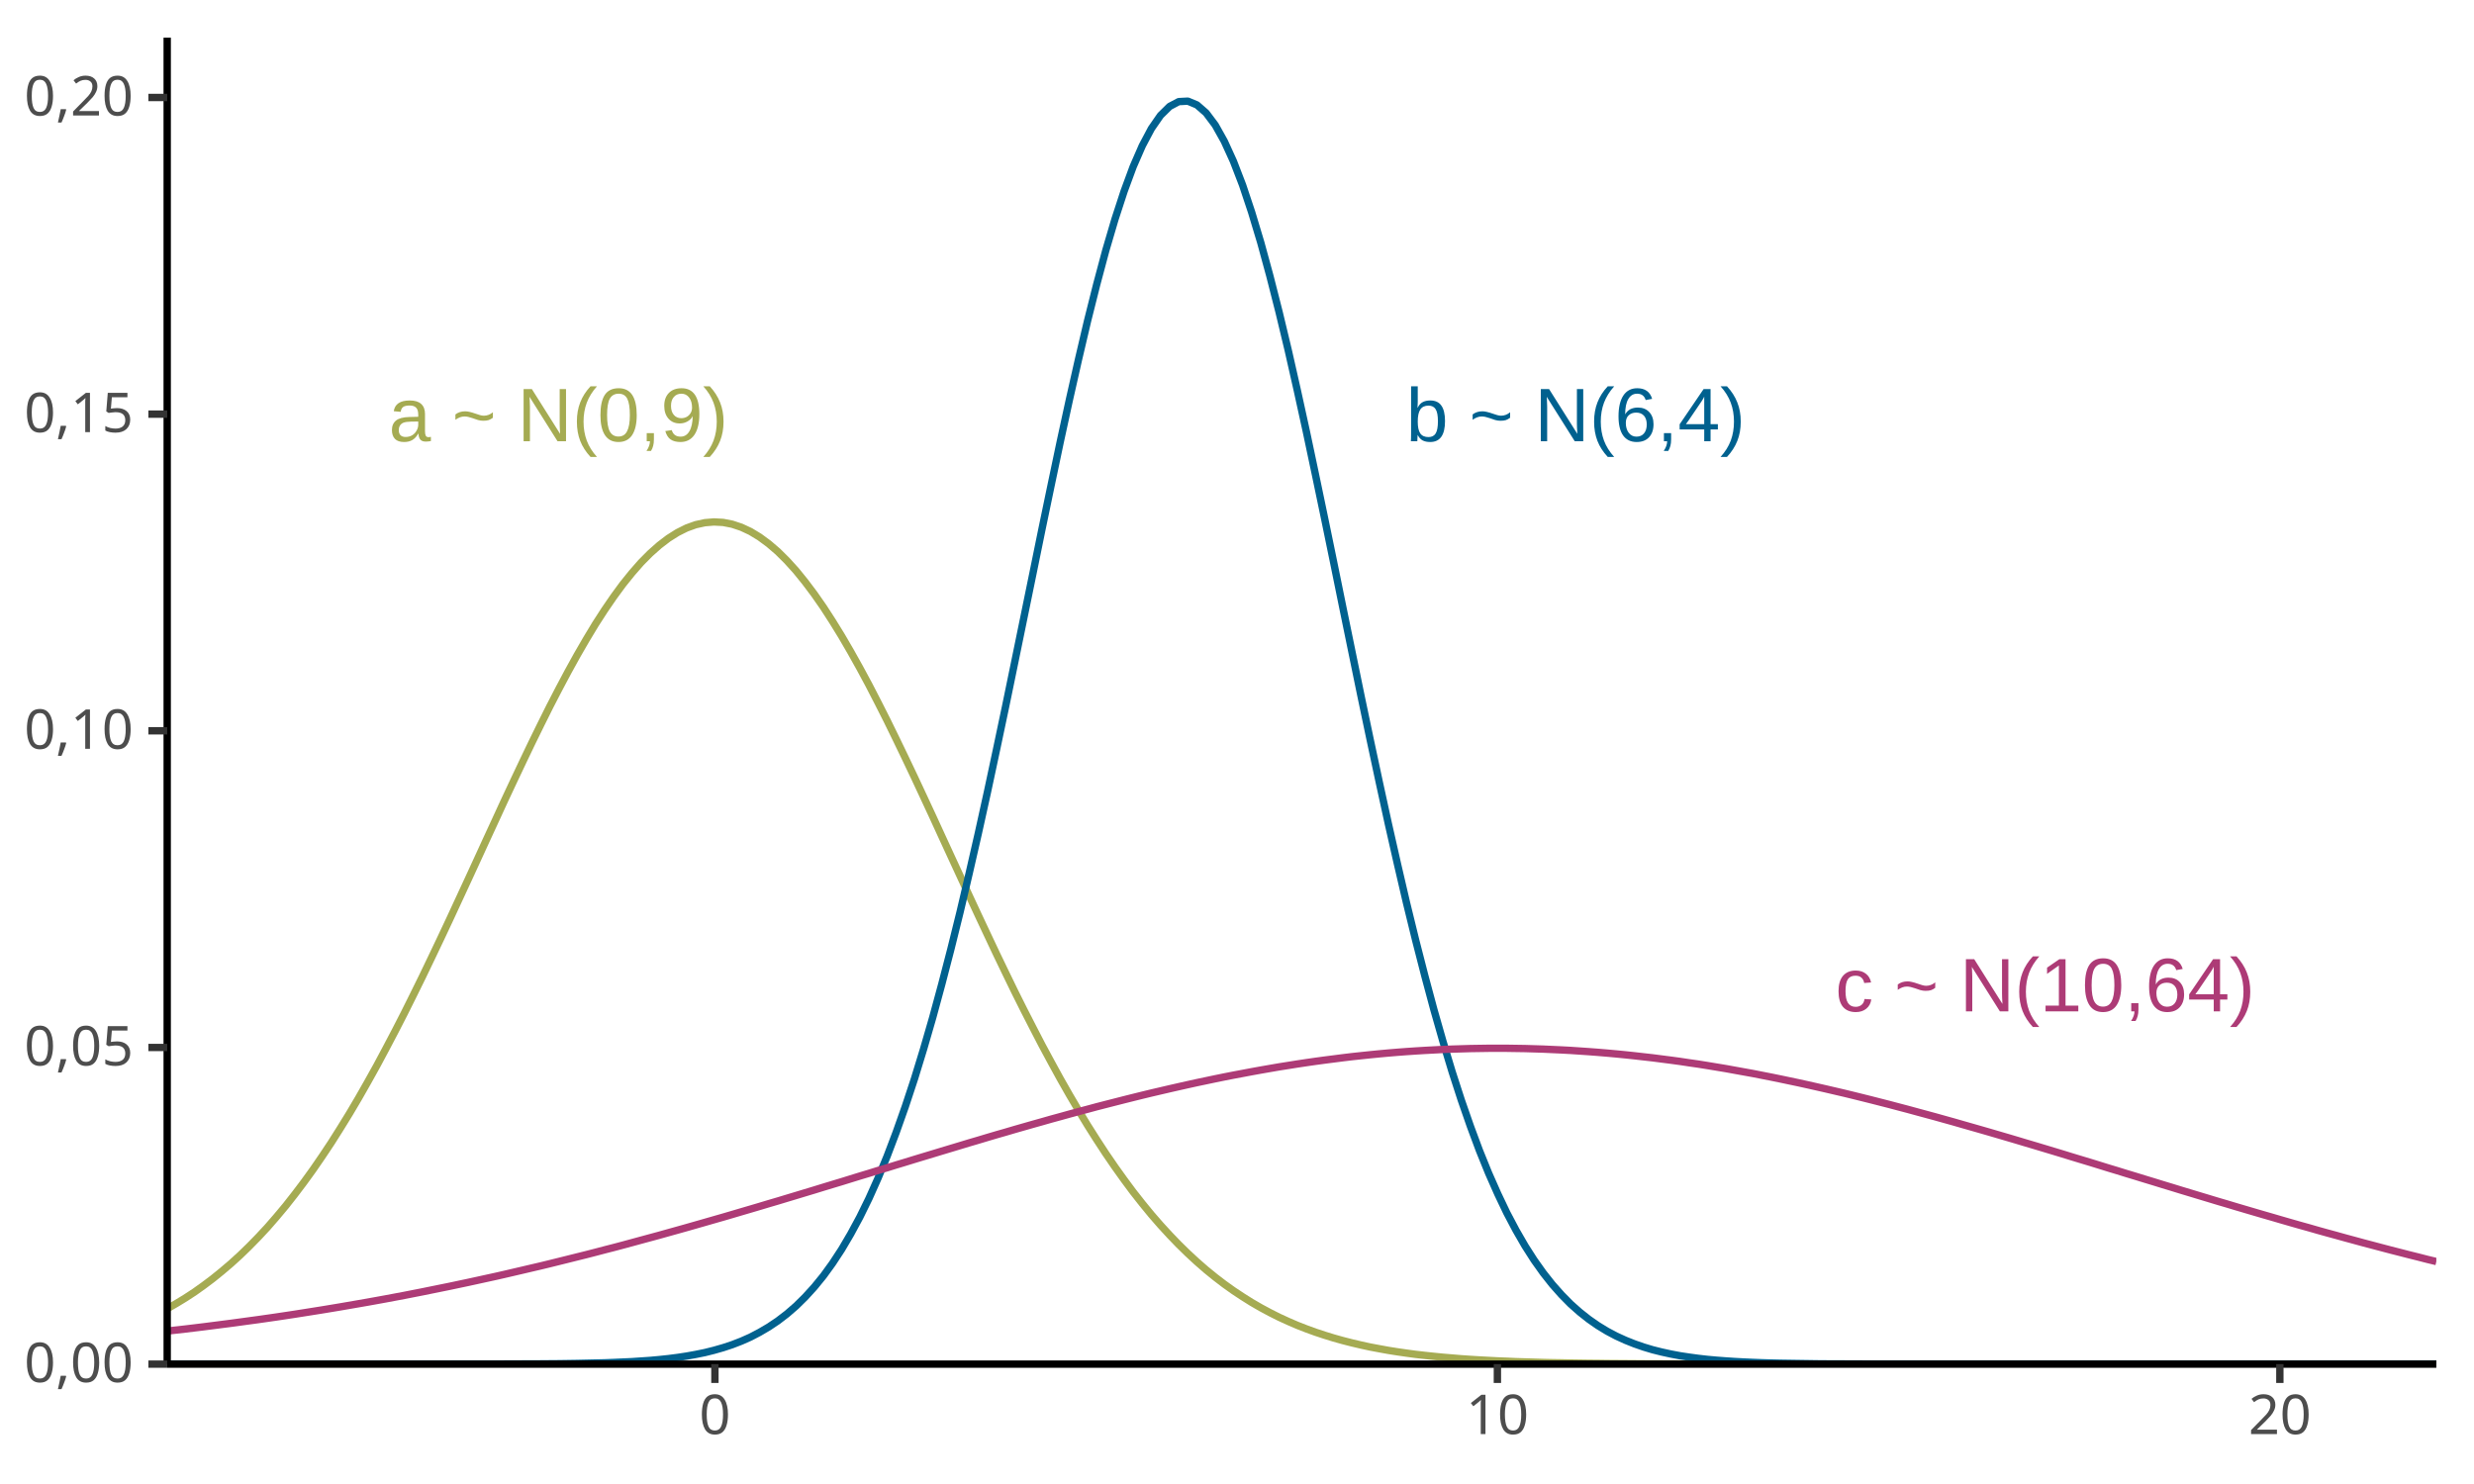
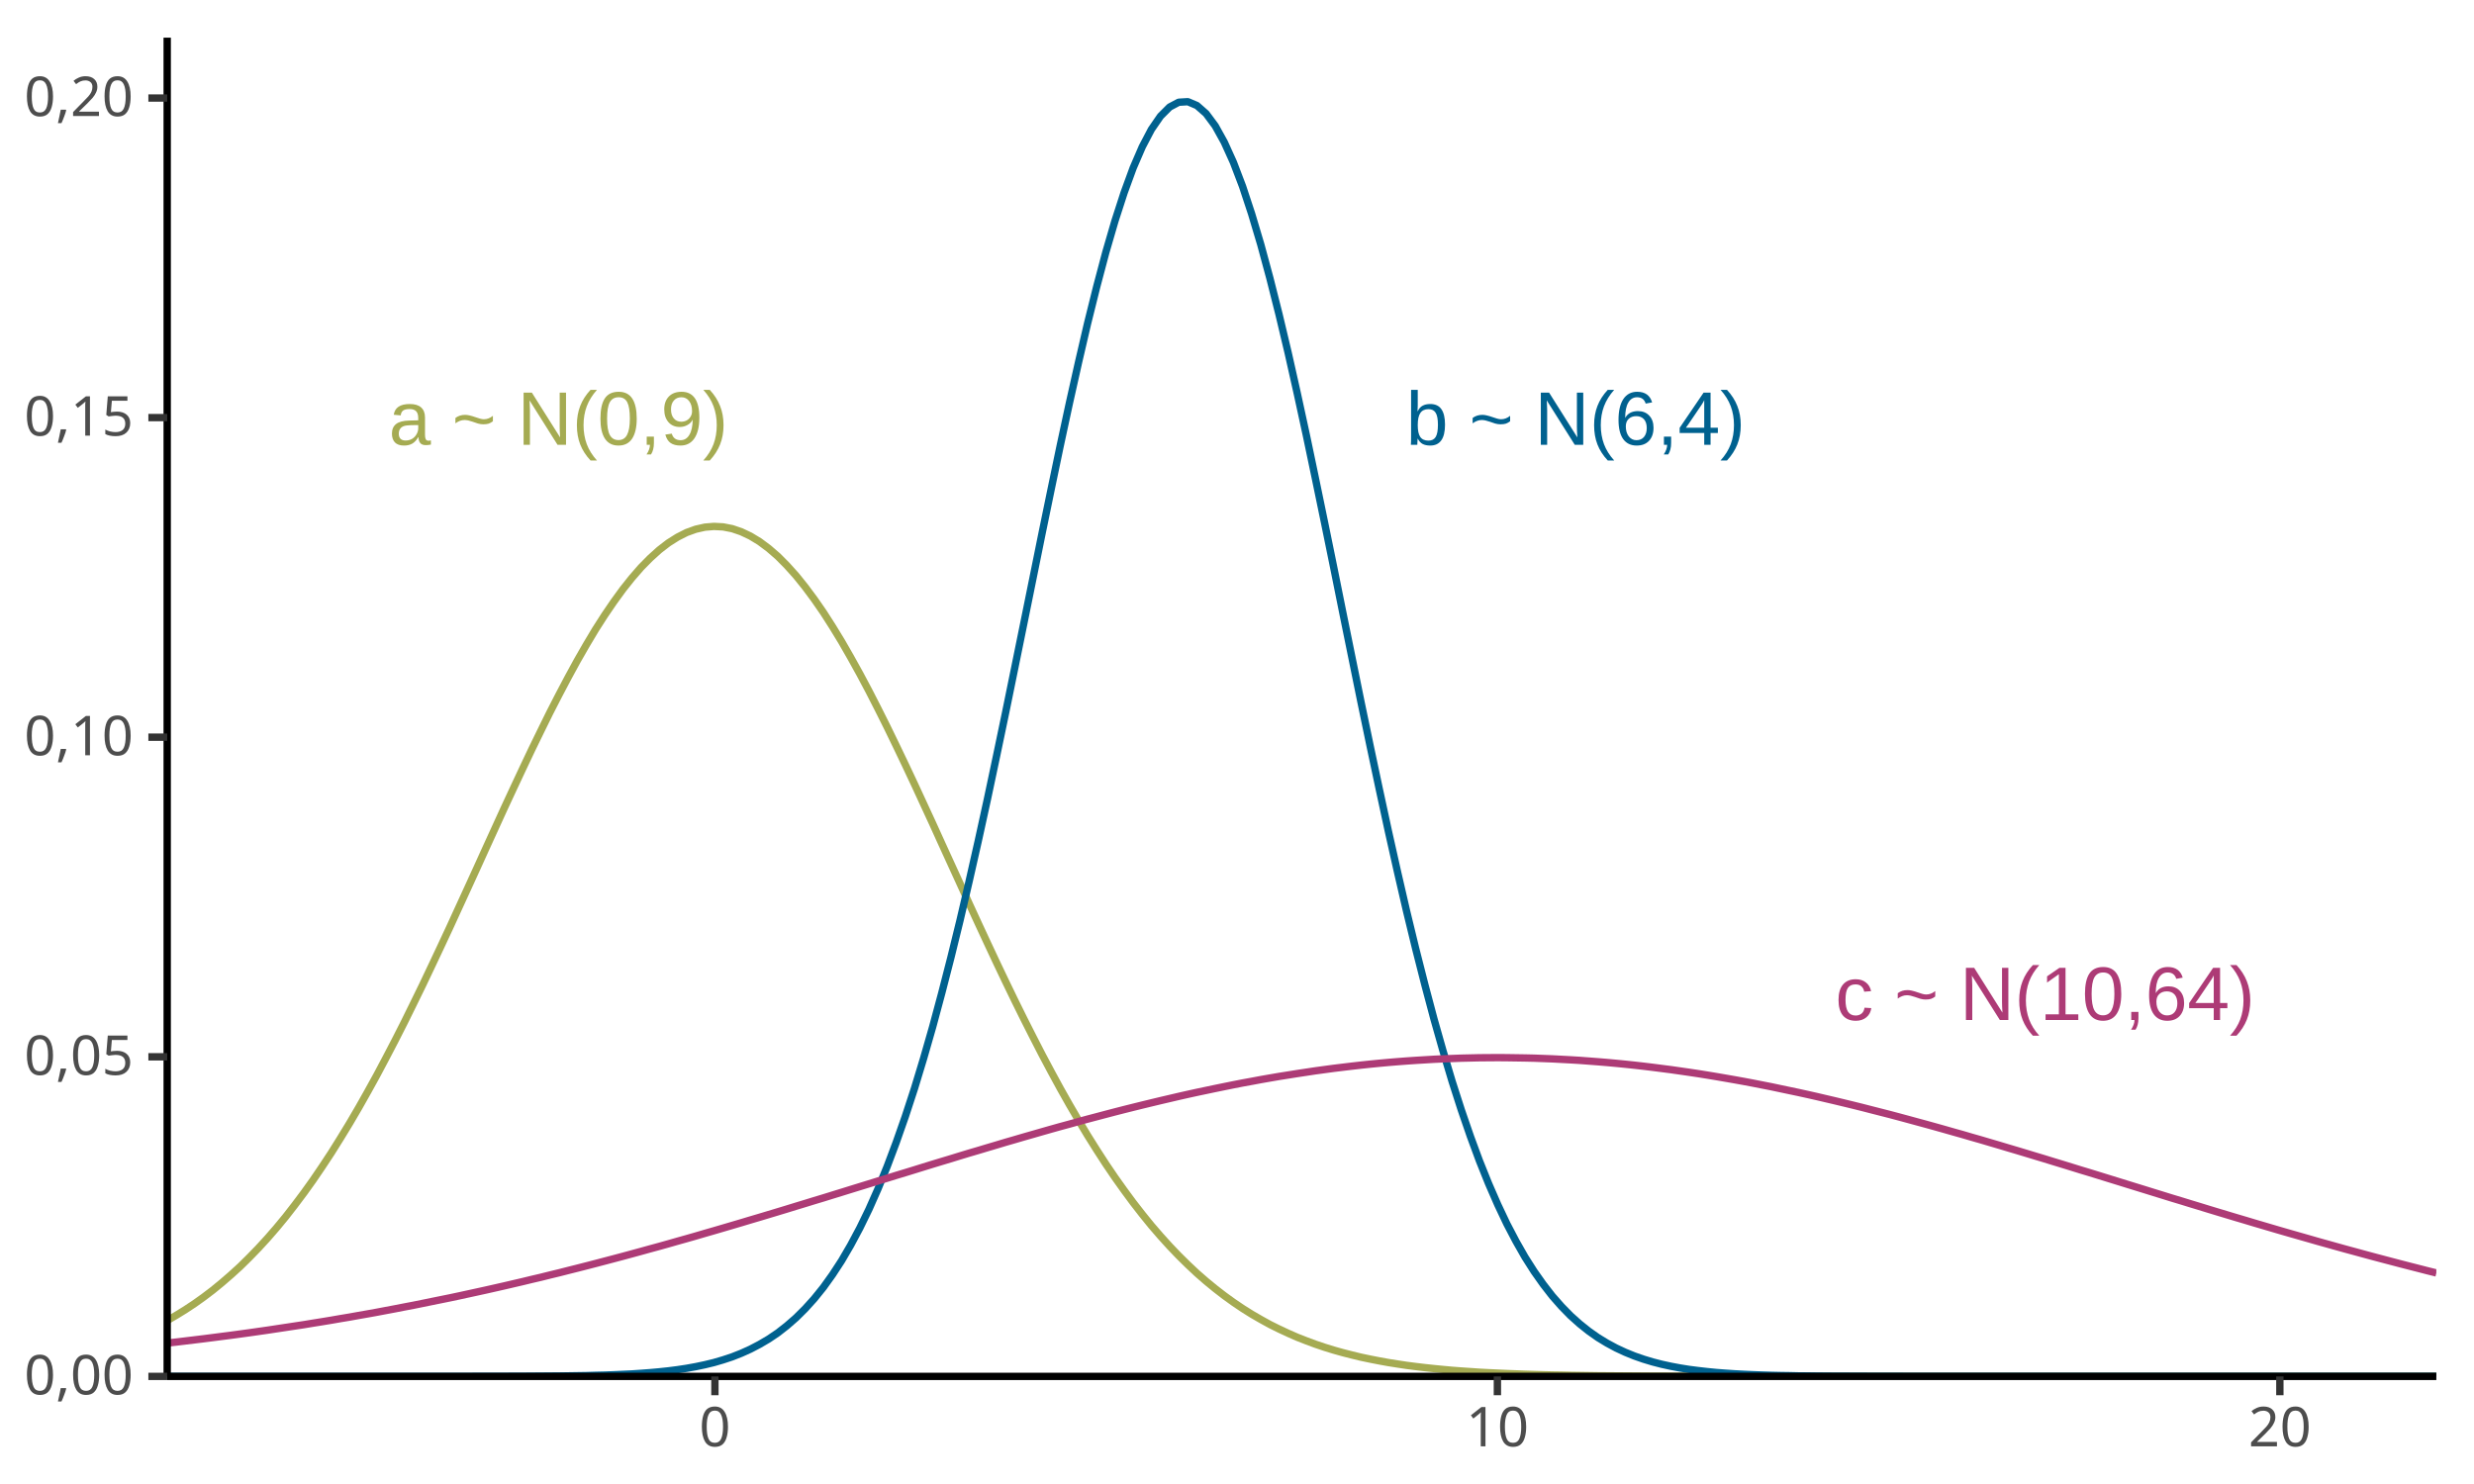
<svg xmlns="http://www.w3.org/2000/svg" class="svglite" width="360.00pt" height="216.00pt" viewBox="0 0 360.00 216.00">
  <defs>
    <style type="text/css">
    .svglite line, .svglite polyline, .svglite polygon, .svglite path, .svglite rect, .svglite circle {
      fill: none;
      stroke: #000000;
      stroke-linecap: round;
      stroke-linejoin: round;
      stroke-miterlimit: 10.00;
    }
  </style>
  </defs>
  <rect width="100%" height="100%" style="stroke: none; fill: #FFFFFF;" />
  <defs>
    <clipPath id="cpMC4wMHwzNjAuMDB8MC4wMHwyMTYuMDA=">
      <rect x="0.00" y="0.00" width="360.00" height="216.00" />
    </clipPath>
  </defs>
  <g clip-path="url(#cpMC4wMHwzNjAuMDB8MC4wMHwyMTYuMDA=)">
    <rect x="0" y="0.00" width="360.00" height="216.00" style="stroke-width: 1.07; stroke: #FFFFFF; fill: #FFFFFF;" />
  </g>
  <defs>
-     <clipPath id="cpMjQuMzN8MzU0LjUyfDUuNDh8MTk4LjU1">
-       <rect x="24.33" y="5.48" width="330.19" height="193.07" />
+     <clipPath id="cpMjQuMzN8MzU0LjUyfDUuNDh8MjAwLjM0">
+       <rect x="24.33" y="5.48" width="330.19" height="194.86" />
    </clipPath>
  </defs>
-   <g clip-path="url(#cpMjQuMzN8MzU0LjUyfDUuNDh8MTk4LjU1)">
-     <rect x="24.33" y="5.48" width="330.19" height="193.07" style="stroke-width: 1.07; stroke: none; fill: #FFFFFF;" />
-     <polyline points="24.33,190.49 25.65,189.73 26.98,188.92 28.31,188.05 29.63,187.11 30.96,186.11 32.28,185.04 33.61,183.91 34.94,182.70 36.26,181.42 37.59,180.06 38.92,178.63 40.24,177.11 41.57,175.52 42.89,173.84 44.22,172.08 45.55,170.24 46.87,168.32 48.20,166.32 49.52,164.23 50.85,162.07 52.18,159.82 53.50,157.50 54.83,155.11 56.15,152.64 57.48,150.11 58.81,147.52 60.13,144.87 61.46,142.17 62.78,139.42 64.11,136.63 65.44,133.80 66.76,130.95 68.09,128.08 69.42,125.19 70.74,122.31 72.07,119.43 73.39,116.56 74.72,113.72 76.05,110.91 77.37,108.15 78.70,105.44 80.02,102.79 81.35,100.22 82.68,97.72 84.00,95.33 85.33,93.03 86.65,90.84 87.98,88.78 89.31,86.84 90.63,85.04 91.96,83.39 93.28,81.88 94.61,80.54 95.94,79.36 97.26,78.35 98.59,77.51 99.91,76.85 101.24,76.37 102.57,76.08 103.89,75.97 105.22,76.04 106.55,76.30 107.87,76.74 109.20,77.36 110.52,78.16 111.85,79.14 113.18,80.28 114.50,81.59 115.83,83.06 117.15,84.69 118.48,86.46 119.81,88.37 121.13,90.41 122.46,92.57 123.78,94.84 125.11,97.22 126.44,99.69 127.76,102.25 129.09,104.88 130.41,107.58 131.74,110.34 133.07,113.14 134.39,115.97 135.72,118.83 137.04,121.71 138.37,124.60 139.70,127.48 141.02,130.35 142.35,133.21 143.68,136.04 145.00,138.84 146.33,141.60 147.65,144.32 148.98,146.98 150.31,149.58 151.63,152.13 152.96,154.60 154.28,157.01 155.61,159.35 156.94,161.61 158.26,163.79 159.59,165.89 160.91,167.91 162.24,169.85 163.57,171.71 164.89,173.49 166.22,175.18 167.54,176.79 168.87,178.32 170.20,179.77 171.52,181.14 172.85,182.44 174.17,183.66 175.50,184.82 176.83,185.90 178.15,186.91 179.48,187.86 180.81,188.74 182.13,189.57 183.46,190.34 184.78,191.05 186.11,191.72 187.44,192.33 188.76,192.90 190.09,193.42 191.41,193.90 192.74,194.34 194.07,194.75 195.39,195.12 196.72,195.46 198.04,195.77 199.37,196.06 200.70,196.31 202.02,196.55 203.35,196.76 204.67,196.95 206.00,197.13 207.33,197.28 208.65,197.42 209.98,197.55 211.30,197.66 212.63,197.77 213.96,197.86 215.28,197.94 216.61,198.01 217.94,198.08 219.26,198.13 220.59,198.19 221.91,198.23 223.24,198.27 224.57,198.31 225.89,198.34 227.22,198.36 228.54,198.39 229.87,198.41 231.20,198.43 232.52,198.44 233.85,198.46 235.17,198.47 236.50,198.48 237.83,198.49 239.15,198.50 240.48,198.51 241.80,198.51 243.13,198.52 244.46,198.52 245.78,198.53 247.11,198.53 248.43,198.53 249.76,198.53 251.09,198.54 252.41,198.54 253.74,198.54 255.07,198.54 256.39,198.54 257.72,198.54 259.04,198.54 260.37,198.54 261.70,198.55 263.02,198.55 264.35,198.55 265.67,198.55 267.00,198.55 268.33,198.55 269.65,198.55 270.98,198.55 272.30,198.55 273.63,198.55 274.96,198.55 276.28,198.55 277.61,198.55 278.93,198.55 280.26,198.55 281.59,198.55 282.91,198.55 284.24,198.55 285.56,198.55 286.89,198.55 288.22,198.55 289.54,198.55 290.87,198.55 292.20,198.55 293.52,198.55 294.85,198.55 296.17,198.55 297.50,198.55 298.83,198.55 300.15,198.55 301.48,198.55 302.80,198.55 304.13,198.55 305.46,198.55 306.78,198.55 308.11,198.55 309.43,198.55 310.76,198.55 312.09,198.55 313.41,198.55 314.74,198.55 316.06,198.55 317.39,198.55 318.72,198.55 320.04,198.55 321.37,198.55 322.69,198.55 324.02,198.55 325.35,198.55 326.67,198.55 328.00,198.55 329.33,198.55 330.65,198.55 331.98,198.55 333.30,198.55 334.63,198.55 335.96,198.55 337.28,198.55 338.61,198.55 339.93,198.55 341.26,198.55 342.59,198.55 343.91,198.55 345.24,198.55 346.56,198.55 347.89,198.55 349.22,198.55 350.54,198.55 351.87,198.55 353.19,198.55 354.52,198.55 " style="stroke-width: 1.07; stroke: #A5AB52; stroke-linecap: butt;" />
-     <polyline points="24.33,198.55 25.65,198.55 26.98,198.55 28.31,198.55 29.63,198.55 30.96,198.55 32.28,198.55 33.61,198.55 34.94,198.55 36.26,198.55 37.59,198.55 38.92,198.55 40.24,198.55 41.57,198.55 42.89,198.55 44.22,198.55 45.55,198.55 46.87,198.55 48.20,198.55 49.52,198.55 50.85,198.55 52.18,198.55 53.50,198.55 54.83,198.55 56.15,198.55 57.48,198.55 58.81,198.55 60.13,198.55 61.46,198.55 62.78,198.55 64.11,198.55 65.44,198.55 66.76,198.54 68.09,198.54 69.42,198.54 70.74,198.54 72.07,198.54 73.39,198.53 74.72,198.53 76.05,198.52 77.37,198.52 78.70,198.51 80.02,198.50 81.35,198.49 82.68,198.47 84.00,198.45 85.33,198.42 86.65,198.39 87.98,198.36 89.31,198.31 90.63,198.25 91.96,198.19 93.28,198.10 94.61,198.01 95.94,197.89 97.26,197.75 98.59,197.58 99.91,197.38 101.24,197.14 102.57,196.87 103.89,196.54 105.22,196.16 106.55,195.72 107.87,195.21 109.20,194.62 110.52,193.93 111.85,193.15 113.18,192.26 114.50,191.25 115.83,190.10 117.15,188.80 118.48,187.34 119.81,185.71 121.13,183.89 122.46,181.86 123.78,179.62 125.11,177.16 126.44,174.45 127.76,171.50 129.09,168.28 130.41,164.80 131.74,161.04 133.07,157.01 134.39,152.70 135.72,148.11 137.04,143.25 138.37,138.13 139.70,132.76 141.02,127.15 142.35,121.33 143.68,115.31 145.00,109.13 146.33,102.82 147.65,96.41 148.98,89.93 150.31,83.44 151.63,76.97 152.96,70.58 154.28,64.30 155.61,58.19 156.94,52.30 158.26,46.68 159.59,41.38 160.91,36.44 162.24,31.92 163.57,27.84 164.89,24.26 166.22,21.21 167.54,18.72 168.87,16.80 170.20,15.49 171.52,14.79 172.85,14.72 174.17,15.27 175.50,16.43 176.83,18.20 178.15,20.56 179.48,23.48 180.81,26.93 182.13,30.89 183.46,35.31 184.78,40.15 186.11,45.37 187.44,50.92 188.76,56.75 190.09,62.81 191.41,69.05 192.74,75.42 194.07,81.88 195.39,88.37 196.72,94.85 198.04,101.28 199.37,107.62 200.70,113.84 202.02,119.89 203.35,125.76 204.67,131.43 206.00,136.86 207.33,142.04 208.65,146.96 209.98,151.62 211.30,155.99 212.63,160.10 213.96,163.92 215.28,167.47 216.61,170.75 217.94,173.76 219.26,176.53 220.59,179.05 221.91,181.34 223.24,183.42 224.57,185.29 225.89,186.96 227.22,188.46 228.54,189.80 229.87,190.98 231.20,192.03 232.52,192.95 233.85,193.76 235.17,194.46 236.50,195.07 237.83,195.60 239.15,196.06 240.48,196.46 241.80,196.79 243.13,197.08 244.46,197.33 245.78,197.53 247.11,197.71 248.43,197.86 249.76,197.98 251.09,198.08 252.41,198.17 253.74,198.24 255.07,198.30 256.39,198.35 257.72,198.39 259.04,198.42 260.37,198.44 261.70,198.46 263.02,198.48 264.35,198.50 265.67,198.51 267.00,198.52 268.33,198.52 269.65,198.53 270.98,198.53 272.30,198.54 273.63,198.54 274.96,198.54 276.28,198.54 277.61,198.54 278.93,198.55 280.26,198.55 281.59,198.55 282.91,198.55 284.24,198.55 285.56,198.55 286.89,198.55 288.22,198.55 289.54,198.55 290.87,198.55 292.20,198.55 293.52,198.55 294.85,198.55 296.17,198.55 297.50,198.55 298.83,198.55 300.15,198.55 301.48,198.55 302.80,198.55 304.13,198.55 305.46,198.55 306.78,198.55 308.11,198.55 309.43,198.55 310.76,198.55 312.09,198.55 313.41,198.55 314.74,198.55 316.06,198.55 317.39,198.55 318.72,198.55 320.04,198.55 321.37,198.55 322.69,198.55 324.02,198.55 325.35,198.55 326.67,198.55 328.00,198.55 329.33,198.55 330.65,198.55 331.98,198.55 333.30,198.55 334.63,198.55 335.96,198.55 337.28,198.55 338.61,198.55 339.93,198.55 341.26,198.55 342.59,198.55 343.91,198.55 345.24,198.55 346.56,198.55 347.89,198.55 349.22,198.55 350.54,198.55 351.87,198.55 353.19,198.55 354.52,198.55 " style="stroke-width: 1.07; stroke: #00618F; stroke-linecap: butt;" />
-     <polyline points="24.33,193.74 25.65,193.59 26.98,193.44 28.31,193.28 29.63,193.12 30.96,192.95 32.28,192.78 33.61,192.61 34.94,192.43 36.26,192.25 37.59,192.07 38.92,191.88 40.24,191.69 41.57,191.49 42.89,191.29 44.22,191.08 45.55,190.87 46.87,190.66 48.20,190.44 49.52,190.22 50.85,189.99 52.18,189.76 53.50,189.53 54.83,189.29 56.15,189.05 57.48,188.80 58.81,188.55 60.13,188.29 61.46,188.03 62.78,187.76 64.11,187.49 65.44,187.22 66.76,186.94 68.09,186.66 69.42,186.37 70.74,186.08 72.07,185.79 73.39,185.49 74.72,185.18 76.05,184.87 77.37,184.56 78.70,184.25 80.02,183.93 81.35,183.60 82.68,183.27 84.00,182.94 85.33,182.61 86.65,182.27 87.98,181.92 89.31,181.58 90.63,181.23 91.96,180.87 93.28,180.51 94.61,180.15 95.94,179.79 97.26,179.42 98.59,179.05 99.91,178.68 101.24,178.30 102.57,177.92 103.89,177.54 105.22,177.16 106.55,176.77 107.87,176.38 109.20,175.99 110.52,175.60 111.85,175.20 113.18,174.81 114.50,174.41 115.83,174.01 117.15,173.61 118.48,173.21 119.81,172.80 121.13,172.40 122.46,172.00 123.78,171.59 125.11,171.18 126.44,170.78 127.76,170.37 129.09,169.97 130.41,169.56 131.74,169.16 133.07,168.75 134.39,168.35 135.72,167.95 137.04,167.55 138.37,167.15 139.70,166.75 141.02,166.35 142.35,165.96 143.68,165.56 145.00,165.17 146.33,164.79 147.65,164.40 148.98,164.02 150.31,163.64 151.63,163.27 152.96,162.89 154.28,162.53 155.61,162.16 156.94,161.80 158.26,161.45 159.59,161.09 160.91,160.75 162.24,160.41 163.57,160.07 164.89,159.74 166.22,159.41 167.54,159.09 168.87,158.78 170.20,158.47 171.52,158.17 172.85,157.87 174.17,157.58 175.50,157.30 176.83,157.02 178.15,156.75 179.48,156.49 180.81,156.24 182.13,155.99 183.46,155.75 184.78,155.52 186.11,155.29 187.44,155.08 188.76,154.87 190.09,154.67 191.41,154.48 192.74,154.30 194.07,154.13 195.39,153.96 196.72,153.80 198.04,153.66 199.37,153.52 200.70,153.39 202.02,153.27 203.35,153.16 204.67,153.06 206.00,152.97 207.33,152.89 208.65,152.82 209.98,152.75 211.30,152.70 212.63,152.66 213.96,152.62 215.28,152.60 216.61,152.58 217.94,152.58 219.26,152.58 220.59,152.60 221.91,152.62 223.24,152.66 224.57,152.70 225.89,152.76 227.22,152.82 228.54,152.89 229.87,152.98 231.20,153.07 232.52,153.17 233.85,153.28 235.17,153.40 236.50,153.53 237.83,153.67 239.15,153.82 240.48,153.97 241.80,154.14 243.13,154.31 244.46,154.49 245.78,154.69 247.11,154.88 248.43,155.09 249.76,155.31 251.09,155.53 252.41,155.77 253.74,156.01 255.07,156.25 256.39,156.51 257.72,156.77 259.04,157.04 260.37,157.32 261.70,157.60 263.02,157.89 264.35,158.19 265.67,158.49 267.00,158.80 268.33,159.11 269.65,159.43 270.98,159.76 272.30,160.09 273.63,160.43 274.96,160.77 276.28,161.12 277.61,161.47 278.93,161.83 280.26,162.19 281.59,162.55 282.91,162.92 284.24,163.29 285.56,163.67 286.89,164.05 288.22,164.43 289.54,164.81 290.87,165.20 292.20,165.59 293.52,165.98 294.85,166.38 296.17,166.77 297.50,167.17 298.83,167.57 300.15,167.97 301.48,168.38 302.80,168.78 304.13,169.18 305.46,169.59 306.78,170.00 308.11,170.40 309.43,170.81 310.76,171.21 312.09,171.62 313.41,172.02 314.74,172.43 316.06,172.83 317.39,173.24 318.72,173.64 320.04,174.04 321.37,174.44 322.69,174.84 324.02,175.23 325.35,175.63 326.67,176.02 328.00,176.41 329.33,176.80 330.65,177.18 331.98,177.57 333.30,177.95 334.63,178.33 335.96,178.70 337.28,179.08 338.61,179.45 339.93,179.81 341.26,180.18 342.59,180.54 343.91,180.90 345.24,181.25 346.56,181.60 347.89,181.95 349.22,182.29 350.54,182.63 351.87,182.96 353.19,183.30 354.52,183.62 " style="stroke-width: 1.07; stroke: #AD3B76; stroke-linecap: butt;" />
-     <text x="81.26" y="64.23" text-anchor="middle" style="font-size: 11.04px; fill: #A5AB52; font-family: Arial;" textLength="49.36px" lengthAdjust="spacingAndGlyphs">a ~ N(0,9)</text>
-     <text x="229.28" y="64.23" text-anchor="middle" style="font-size: 11.04px; fill: #00618F; font-family: Arial;" textLength="49.36px" lengthAdjust="spacingAndGlyphs">b ~ N(6,4)</text>
-     <text x="297.59" y="147.20" text-anchor="middle" style="font-size: 11.04px; fill: #AD3B76; font-family: Arial;" textLength="61.01px" lengthAdjust="spacingAndGlyphs">c ~ N(10,64)</text>
+   <g clip-path="url(#cpMjQuMzN8MzU0LjUyfDUuNDh8MjAwLjM0)">
+     <rect x="24.33" y="5.48" width="330.19" height="194.86" style="stroke-width: 1.07; stroke: none; fill: #FFFFFF;" />
+     <polyline points="24.33,192.21 25.65,191.44 26.98,190.62 28.31,189.74 29.63,188.80 30.96,187.79 32.28,186.71 33.61,185.56 34.94,184.35 36.26,183.05 37.59,181.68 38.92,180.23 40.24,178.71 41.57,177.10 42.89,175.40 44.22,173.63 45.55,171.77 46.87,169.83 48.20,167.81 49.52,165.70 50.85,163.52 52.18,161.25 53.50,158.91 54.83,156.50 56.15,154.01 57.48,151.46 58.81,148.84 60.13,146.16 61.46,143.44 62.78,140.66 64.11,137.84 65.44,134.99 66.76,132.11 68.09,129.21 69.42,126.30 70.74,123.39 72.07,120.48 73.39,117.59 74.72,114.73 76.05,111.89 77.37,109.10 78.70,106.37 80.02,103.69 81.35,101.10 82.68,98.58 84.00,96.16 85.33,93.84 86.65,91.63 87.98,89.55 89.31,87.60 90.63,85.78 91.96,84.11 93.28,82.59 94.61,81.24 95.94,80.04 97.26,79.02 98.59,78.18 99.91,77.51 101.24,77.03 102.57,76.73 103.89,76.62 105.22,76.69 106.55,76.95 107.87,77.40 109.20,78.03 110.52,78.83 111.85,79.82 113.18,80.97 114.50,82.30 115.83,83.78 117.15,85.42 118.48,87.21 119.81,89.13 121.13,91.19 122.46,93.37 123.78,95.67 125.11,98.07 126.44,100.57 127.76,103.15 129.09,105.81 130.41,108.53 131.74,111.31 133.07,114.14 134.39,117.00 135.72,119.88 137.04,122.79 138.37,125.70 139.70,128.61 141.02,131.51 142.35,134.40 143.68,137.26 145.00,140.08 146.33,142.87 147.65,145.60 148.98,148.29 150.31,150.92 151.63,153.49 152.96,155.99 154.28,158.42 155.61,160.78 156.94,163.06 158.26,165.26 159.59,167.38 160.91,169.42 162.24,171.38 163.57,173.25 164.89,175.04 166.22,176.75 167.54,178.38 168.87,179.92 170.20,181.39 171.52,182.77 172.85,184.08 174.17,185.32 175.50,186.48 176.83,187.57 178.15,188.59 179.48,189.55 180.81,190.45 182.13,191.28 183.46,192.05 184.78,192.78 186.11,193.44 187.44,194.06 188.76,194.64 190.09,195.16 191.41,195.65 192.74,196.10 194.07,196.51 195.39,196.88 196.72,197.22 198.04,197.54 199.37,197.82 200.70,198.08 202.02,198.32 203.35,198.53 204.67,198.73 206.00,198.90 207.33,199.06 208.65,199.20 209.98,199.33 211.30,199.45 212.63,199.55 213.96,199.64 215.28,199.73 216.61,199.80 217.94,199.86 219.26,199.92 220.59,199.97 221.91,200.02 223.24,200.06 224.57,200.10 225.89,200.13 227.22,200.15 228.54,200.18 229.87,200.20 231.20,200.22 232.52,200.24 233.85,200.25 235.17,200.26 236.50,200.27 237.83,200.28 239.15,200.29 240.48,200.30 241.80,200.30 243.13,200.31 244.46,200.31 245.78,200.32 247.11,200.32 248.43,200.32 249.76,200.33 251.09,200.33 252.41,200.33 253.74,200.33 255.07,200.33 256.39,200.33 257.72,200.34 259.04,200.34 260.37,200.34 261.70,200.34 263.02,200.34 264.35,200.34 265.67,200.34 267.00,200.34 268.33,200.34 269.65,200.34 270.98,200.34 272.30,200.34 273.63,200.34 274.96,200.34 276.28,200.34 277.61,200.34 278.93,200.34 280.26,200.34 281.59,200.34 282.91,200.34 284.24,200.34 285.56,200.34 286.89,200.34 288.22,200.34 289.54,200.34 290.87,200.34 292.20,200.34 293.52,200.34 294.85,200.34 296.17,200.34 297.50,200.34 298.83,200.34 300.15,200.34 301.48,200.34 302.80,200.34 304.13,200.34 305.46,200.34 306.78,200.34 308.11,200.34 309.43,200.34 310.76,200.34 312.09,200.34 313.41,200.34 314.74,200.34 316.06,200.34 317.39,200.34 318.72,200.34 320.04,200.34 321.37,200.34 322.69,200.34 324.02,200.34 325.35,200.34 326.67,200.34 328.00,200.34 329.33,200.34 330.65,200.34 331.98,200.34 333.30,200.34 334.63,200.34 335.96,200.34 337.28,200.34 338.61,200.34 339.93,200.34 341.26,200.34 342.59,200.34 343.91,200.34 345.24,200.34 346.56,200.34 347.89,200.34 349.22,200.34 350.54,200.34 351.87,200.34 353.19,200.34 354.52,200.34 " style="stroke-width: 1.07; stroke: #A5AB52; stroke-linecap: butt;" />
+     <polyline points="24.33,200.34 25.65,200.34 26.98,200.34 28.31,200.34 29.63,200.34 30.96,200.34 32.28,200.34 33.61,200.34 34.94,200.34 36.26,200.34 37.59,200.34 38.92,200.34 40.24,200.34 41.57,200.34 42.89,200.34 44.22,200.34 45.55,200.34 46.87,200.34 48.20,200.34 49.52,200.34 50.85,200.34 52.18,200.34 53.50,200.34 54.83,200.34 56.15,200.34 57.48,200.34 58.81,200.34 60.13,200.34 61.46,200.34 62.78,200.34 64.11,200.34 65.44,200.34 66.76,200.34 68.09,200.34 69.42,200.33 70.74,200.33 72.07,200.33 73.39,200.33 74.72,200.32 76.05,200.32 77.37,200.31 78.70,200.30 80.02,200.29 81.35,200.28 82.68,200.26 84.00,200.24 85.33,200.22 86.65,200.18 87.98,200.15 89.31,200.10 90.63,200.04 91.96,199.98 93.28,199.89 94.61,199.79 95.94,199.67 97.26,199.53 98.59,199.36 99.91,199.16 101.24,198.92 102.57,198.64 103.89,198.32 105.22,197.93 106.55,197.49 107.87,196.97 109.20,196.37 110.52,195.68 111.85,194.90 113.18,194.00 114.50,192.97 115.83,191.81 117.15,190.50 118.48,189.03 119.81,187.38 121.13,185.54 122.46,183.50 123.78,181.24 125.11,178.75 126.44,176.02 127.76,173.04 129.09,169.79 130.41,166.28 131.74,162.49 133.07,158.42 134.39,154.07 135.72,149.44 137.04,144.53 138.37,139.36 139.70,133.94 141.02,128.28 142.35,122.40 143.68,116.33 145.00,110.09 146.33,103.72 147.65,97.25 148.98,90.72 150.31,84.16 151.63,77.64 152.96,71.18 154.28,64.85 155.61,58.68 156.94,52.74 158.26,47.06 159.59,41.71 160.91,36.73 162.24,32.16 163.57,28.05 164.89,24.44 166.22,21.36 167.54,18.84 168.87,16.91 170.20,15.58 171.52,14.88 172.85,14.80 174.17,15.36 175.50,16.53 176.83,18.32 178.15,20.70 179.48,23.64 180.81,27.13 182.13,31.13 183.46,35.59 184.78,40.47 186.11,45.74 187.44,51.34 188.76,57.22 190.09,63.34 191.41,69.64 192.74,76.07 194.07,82.58 195.39,89.14 196.72,95.68 198.04,102.17 199.37,108.57 200.70,114.84 202.02,120.95 203.35,126.88 204.67,132.60 206.00,138.08 207.33,143.31 208.65,148.28 209.98,152.97 211.30,157.39 212.63,161.53 213.96,165.39 215.28,168.97 216.61,172.28 217.94,175.33 219.26,178.12 220.59,180.66 221.91,182.98 223.24,185.07 224.57,186.95 225.89,188.65 227.22,190.16 228.54,191.51 229.87,192.70 231.20,193.76 232.52,194.69 233.85,195.50 235.17,196.21 236.50,196.83 237.83,197.37 239.15,197.83 240.48,198.23 241.80,198.57 243.13,198.86 244.46,199.11 245.78,199.32 247.11,199.49 248.43,199.64 249.76,199.77 251.09,199.87 252.41,199.96 253.74,200.03 255.07,200.09 256.39,200.14 257.72,200.18 259.04,200.21 260.37,200.23 261.70,200.26 263.02,200.27 264.35,200.29 265.67,200.30 267.00,200.31 268.33,200.31 269.65,200.32 270.98,200.32 272.30,200.33 273.63,200.33 274.96,200.33 276.28,200.33 277.61,200.34 278.93,200.34 280.26,200.34 281.59,200.34 282.91,200.34 284.24,200.34 285.56,200.34 286.89,200.34 288.22,200.34 289.54,200.34 290.87,200.34 292.20,200.34 293.52,200.34 294.85,200.34 296.17,200.34 297.50,200.34 298.83,200.34 300.15,200.34 301.48,200.34 302.80,200.34 304.13,200.34 305.46,200.34 306.78,200.34 308.11,200.34 309.43,200.34 310.76,200.34 312.09,200.34 313.41,200.34 314.74,200.34 316.06,200.34 317.39,200.34 318.72,200.34 320.04,200.34 321.37,200.34 322.69,200.34 324.02,200.34 325.35,200.34 326.67,200.34 328.00,200.34 329.33,200.34 330.65,200.34 331.98,200.34 333.30,200.34 334.63,200.34 335.96,200.34 337.28,200.34 338.61,200.34 339.93,200.34 341.26,200.34 342.59,200.34 343.91,200.34 345.24,200.34 346.56,200.34 347.89,200.34 349.22,200.34 350.54,200.34 351.87,200.34 353.19,200.34 354.52,200.34 " style="stroke-width: 1.07; stroke: #00618F; stroke-linecap: butt;" />
+     <polyline points="24.33,195.49 25.65,195.34 26.98,195.18 28.31,195.02 29.63,194.86 30.96,194.69 32.28,194.52 33.61,194.35 34.94,194.17 36.26,193.99 37.59,193.80 38.92,193.61 40.24,193.41 41.57,193.21 42.89,193.01 44.22,192.81 45.55,192.59 46.87,192.38 48.20,192.16 49.52,191.93 50.85,191.71 52.18,191.47 53.50,191.24 54.83,191.00 56.15,190.75 57.48,190.50 58.81,190.24 60.13,189.99 61.46,189.72 62.78,189.45 64.11,189.18 65.44,188.91 66.76,188.63 68.09,188.34 69.42,188.05 70.74,187.76 72.07,187.46 73.39,187.16 74.72,186.85 76.05,186.54 77.37,186.22 78.70,185.91 80.02,185.58 81.35,185.26 82.68,184.92 84.00,184.59 85.33,184.25 86.65,183.91 87.98,183.56 89.31,183.21 90.63,182.86 91.96,182.50 93.28,182.14 94.61,181.77 95.94,181.41 97.26,181.04 98.59,180.66 99.91,180.29 101.24,179.91 102.57,179.52 103.89,179.14 105.22,178.75 106.55,178.36 107.87,177.97 109.20,177.57 110.52,177.18 111.85,176.78 113.18,176.38 114.50,175.98 115.83,175.57 117.15,175.17 118.48,174.76 119.81,174.36 121.13,173.95 122.46,173.54 123.78,173.13 125.11,172.72 126.44,172.31 127.76,171.90 129.09,171.49 130.41,171.08 131.74,170.68 133.07,170.27 134.39,169.86 135.72,169.45 137.04,169.05 138.37,168.65 139.70,168.24 141.02,167.84 142.35,167.45 143.68,167.05 145.00,166.66 146.33,166.26 147.65,165.88 148.98,165.49 150.31,165.11 151.63,164.73 152.96,164.35 154.28,163.98 155.61,163.62 156.94,163.25 158.26,162.89 159.59,162.54 160.91,162.19 162.24,161.84 163.57,161.50 164.89,161.17 166.22,160.84 167.54,160.52 168.87,160.20 170.20,159.89 171.52,159.58 172.85,159.28 174.17,158.99 175.50,158.71 176.83,158.43 178.15,158.16 179.48,157.89 180.81,157.63 182.13,157.39 183.46,157.14 184.78,156.91 186.11,156.68 187.44,156.47 188.76,156.26 190.09,156.06 191.41,155.86 192.74,155.68 194.07,155.50 195.39,155.34 196.72,155.18 198.04,155.03 199.37,154.89 200.70,154.76 202.02,154.64 203.35,154.53 204.67,154.43 206.00,154.34 207.33,154.26 208.65,154.18 209.98,154.12 211.30,154.07 212.63,154.02 213.96,153.99 215.28,153.96 216.61,153.95 217.94,153.94 219.26,153.95 220.59,153.97 221.91,153.99 223.24,154.02 224.57,154.07 225.89,154.12 227.22,154.19 228.54,154.26 229.87,154.34 231.20,154.44 232.52,154.54 233.85,154.65 235.17,154.77 236.50,154.90 237.83,155.04 239.15,155.19 240.48,155.35 241.80,155.52 243.13,155.69 244.46,155.88 245.78,156.07 247.11,156.27 248.43,156.48 249.76,156.70 251.09,156.93 252.41,157.16 253.74,157.40 255.07,157.65 256.39,157.91 257.72,158.17 259.04,158.45 260.37,158.73 261.70,159.01 263.02,159.30 264.35,159.60 265.67,159.91 267.00,160.22 268.33,160.54 269.65,160.86 270.98,161.19 272.30,161.53 273.63,161.87 274.96,162.21 276.28,162.56 277.61,162.92 278.93,163.28 280.26,163.64 281.59,164.01 282.91,164.38 284.24,164.76 285.56,165.13 286.89,165.52 288.22,165.90 289.54,166.29 290.87,166.68 292.20,167.08 293.52,167.47 294.85,167.87 296.17,168.27 297.50,168.67 298.83,169.08 300.15,169.48 301.48,169.89 302.80,170.30 304.13,170.70 305.46,171.11 306.78,171.52 308.11,171.93 309.43,172.34 310.76,172.75 312.09,173.16 313.41,173.57 314.74,173.98 316.06,174.39 317.39,174.79 318.72,175.20 320.04,175.60 321.37,176.01 322.69,176.41 324.02,176.81 325.35,177.21 326.67,177.60 328.00,178.00 329.33,178.39 330.65,178.78 331.98,179.17 333.30,179.55 334.63,179.93 335.96,180.31 337.28,180.69 338.61,181.06 339.93,181.43 341.26,181.80 342.59,182.16 343.91,182.52 345.24,182.88 346.56,183.23 347.89,183.58 349.22,183.93 350.54,184.27 351.87,184.61 353.19,184.95 354.52,185.28 " style="stroke-width: 1.07; stroke: #AD3B76; stroke-linecap: butt;" />
+     <text x="81.26" y="64.74" text-anchor="middle" style="font-size: 11.04px; fill: #A5AB52; font-family: Arial;" textLength="49.36px" lengthAdjust="spacingAndGlyphs">a ~ N(0,9)</text>
+     <text x="229.28" y="64.74" text-anchor="middle" style="font-size: 11.04px; fill: #00618F; font-family: Arial;" textLength="49.36px" lengthAdjust="spacingAndGlyphs">b ~ N(6,4)</text>
+     <text x="297.59" y="148.47" text-anchor="middle" style="font-size: 11.04px; fill: #AD3B76; font-family: Arial;" textLength="61.01px" lengthAdjust="spacingAndGlyphs">c ~ N(10,64)</text>
  </g>
  <g clip-path="url(#cpMC4wMHwzNjAuMDB8MC4wMHwyMTYuMDA=)">
-     <polyline points="24.33,198.55 24.33,5.48 " style="stroke-width: 1.07; stroke-linecap: butt;" />
-     <text x="19.40" y="201.17" text-anchor="end" style="font-size: 8.00px; fill: #4D4D4D; font-family: Source Sans Pro;" textLength="13.92px" lengthAdjust="spacingAndGlyphs">0,00</text>
-     <text x="19.40" y="155.08" text-anchor="end" style="font-size: 8.00px; fill: #4D4D4D; font-family: Source Sans Pro;" textLength="13.92px" lengthAdjust="spacingAndGlyphs">0,05</text>
-     <text x="19.40" y="108.99" text-anchor="end" style="font-size: 8.00px; fill: #4D4D4D; font-family: Source Sans Pro;" textLength="13.92px" lengthAdjust="spacingAndGlyphs">0,10</text>
-     <text x="19.40" y="62.90" text-anchor="end" style="font-size: 8.00px; fill: #4D4D4D; font-family: Source Sans Pro;" textLength="13.92px" lengthAdjust="spacingAndGlyphs">0,15</text>
-     <text x="19.40" y="16.81" text-anchor="end" style="font-size: 8.00px; fill: #4D4D4D; font-family: Source Sans Pro;" textLength="13.92px" lengthAdjust="spacingAndGlyphs">0,20</text>
-     <polyline points="21.59,198.55 24.33,198.55 " style="stroke-width: 1.07; stroke: #333333; stroke-linecap: butt;" />
-     <polyline points="21.59,152.46 24.33,152.46 " style="stroke-width: 1.07; stroke: #333333; stroke-linecap: butt;" />
-     <polyline points="21.59,106.37 24.33,106.37 " style="stroke-width: 1.07; stroke: #333333; stroke-linecap: butt;" />
-     <polyline points="21.59,60.28 24.33,60.28 " style="stroke-width: 1.07; stroke: #333333; stroke-linecap: butt;" />
-     <polyline points="21.59,14.19 24.33,14.19 " style="stroke-width: 1.07; stroke: #333333; stroke-linecap: butt;" />
-     <polyline points="24.33,198.55 354.52,198.55 " style="stroke-width: 1.07; stroke-linecap: butt;" />
-     <polyline points="104.03,201.29 104.03,198.55 " style="stroke-width: 1.07; stroke: #333333; stroke-linecap: butt;" />
-     <polyline points="217.89,201.29 217.89,198.55 " style="stroke-width: 1.07; stroke: #333333; stroke-linecap: butt;" />
-     <polyline points="331.75,201.29 331.75,198.55 " style="stroke-width: 1.07; stroke: #333333; stroke-linecap: butt;" />
-     <text x="104.03" y="208.73" text-anchor="middle" style="font-size: 8.00px; fill: #4D4D4D; font-family: Source Sans Pro;" textLength="3.97px" lengthAdjust="spacingAndGlyphs">0</text>
-     <text x="217.89" y="208.73" text-anchor="middle" style="font-size: 8.00px; fill: #4D4D4D; font-family: Source Sans Pro;" textLength="7.95px" lengthAdjust="spacingAndGlyphs">10</text>
-     <text x="331.75" y="208.73" text-anchor="middle" style="font-size: 8.00px; fill: #4D4D4D; font-family: Source Sans Pro;" textLength="7.95px" lengthAdjust="spacingAndGlyphs">20</text>
+     <polyline points="24.33,200.34 24.33,5.48 " style="stroke-width: 1.07; stroke-linecap: butt;" />
+     <text x="19.40" y="202.96" text-anchor="end" style="font-size: 8.00px; fill: #4D4D4D; font-family: Source Sans Pro;" textLength="13.92px" lengthAdjust="spacingAndGlyphs">0,00</text>
+     <text x="19.40" y="156.45" text-anchor="end" style="font-size: 8.00px; fill: #4D4D4D; font-family: Source Sans Pro;" textLength="13.92px" lengthAdjust="spacingAndGlyphs">0,05</text>
+     <text x="19.40" y="109.93" text-anchor="end" style="font-size: 8.00px; fill: #4D4D4D; font-family: Source Sans Pro;" textLength="13.92px" lengthAdjust="spacingAndGlyphs">0,10</text>
+     <text x="19.40" y="63.41" text-anchor="end" style="font-size: 8.00px; fill: #4D4D4D; font-family: Source Sans Pro;" textLength="13.92px" lengthAdjust="spacingAndGlyphs">0,15</text>
+     <text x="19.40" y="16.89" text-anchor="end" style="font-size: 8.00px; fill: #4D4D4D; font-family: Source Sans Pro;" textLength="13.92px" lengthAdjust="spacingAndGlyphs">0,20</text>
+     <polyline points="21.59,200.34 24.33,200.34 " style="stroke-width: 1.07; stroke: #333333; stroke-linecap: butt;" />
+     <polyline points="21.59,153.82 24.33,153.82 " style="stroke-width: 1.07; stroke: #333333; stroke-linecap: butt;" />
+     <polyline points="21.59,107.30 24.33,107.30 " style="stroke-width: 1.07; stroke: #333333; stroke-linecap: butt;" />
+     <polyline points="21.59,60.78 24.33,60.78 " style="stroke-width: 1.07; stroke: #333333; stroke-linecap: butt;" />
+     <polyline points="21.59,14.27 24.33,14.27 " style="stroke-width: 1.07; stroke: #333333; stroke-linecap: butt;" />
+     <polyline points="24.33,200.34 354.52,200.34 " style="stroke-width: 1.07; stroke-linecap: butt;" />
+     <polyline points="104.03,203.08 104.03,200.34 " style="stroke-width: 1.07; stroke: #333333; stroke-linecap: butt;" />
+     <polyline points="217.89,203.08 217.89,200.34 " style="stroke-width: 1.07; stroke: #333333; stroke-linecap: butt;" />
+     <polyline points="331.75,203.08 331.75,200.34 " style="stroke-width: 1.07; stroke: #333333; stroke-linecap: butt;" />
+     <text x="104.03" y="210.52" text-anchor="middle" style="font-size: 8.00px; fill: #4D4D4D; font-family: Source Sans Pro;" textLength="3.97px" lengthAdjust="spacingAndGlyphs">0</text>
+     <text x="217.89" y="210.52" text-anchor="middle" style="font-size: 8.00px; fill: #4D4D4D; font-family: Source Sans Pro;" textLength="7.95px" lengthAdjust="spacingAndGlyphs">10</text>
+     <text x="331.75" y="210.52" text-anchor="middle" style="font-size: 8.00px; fill: #4D4D4D; font-family: Source Sans Pro;" textLength="7.95px" lengthAdjust="spacingAndGlyphs">20</text>
  </g>
</svg>
